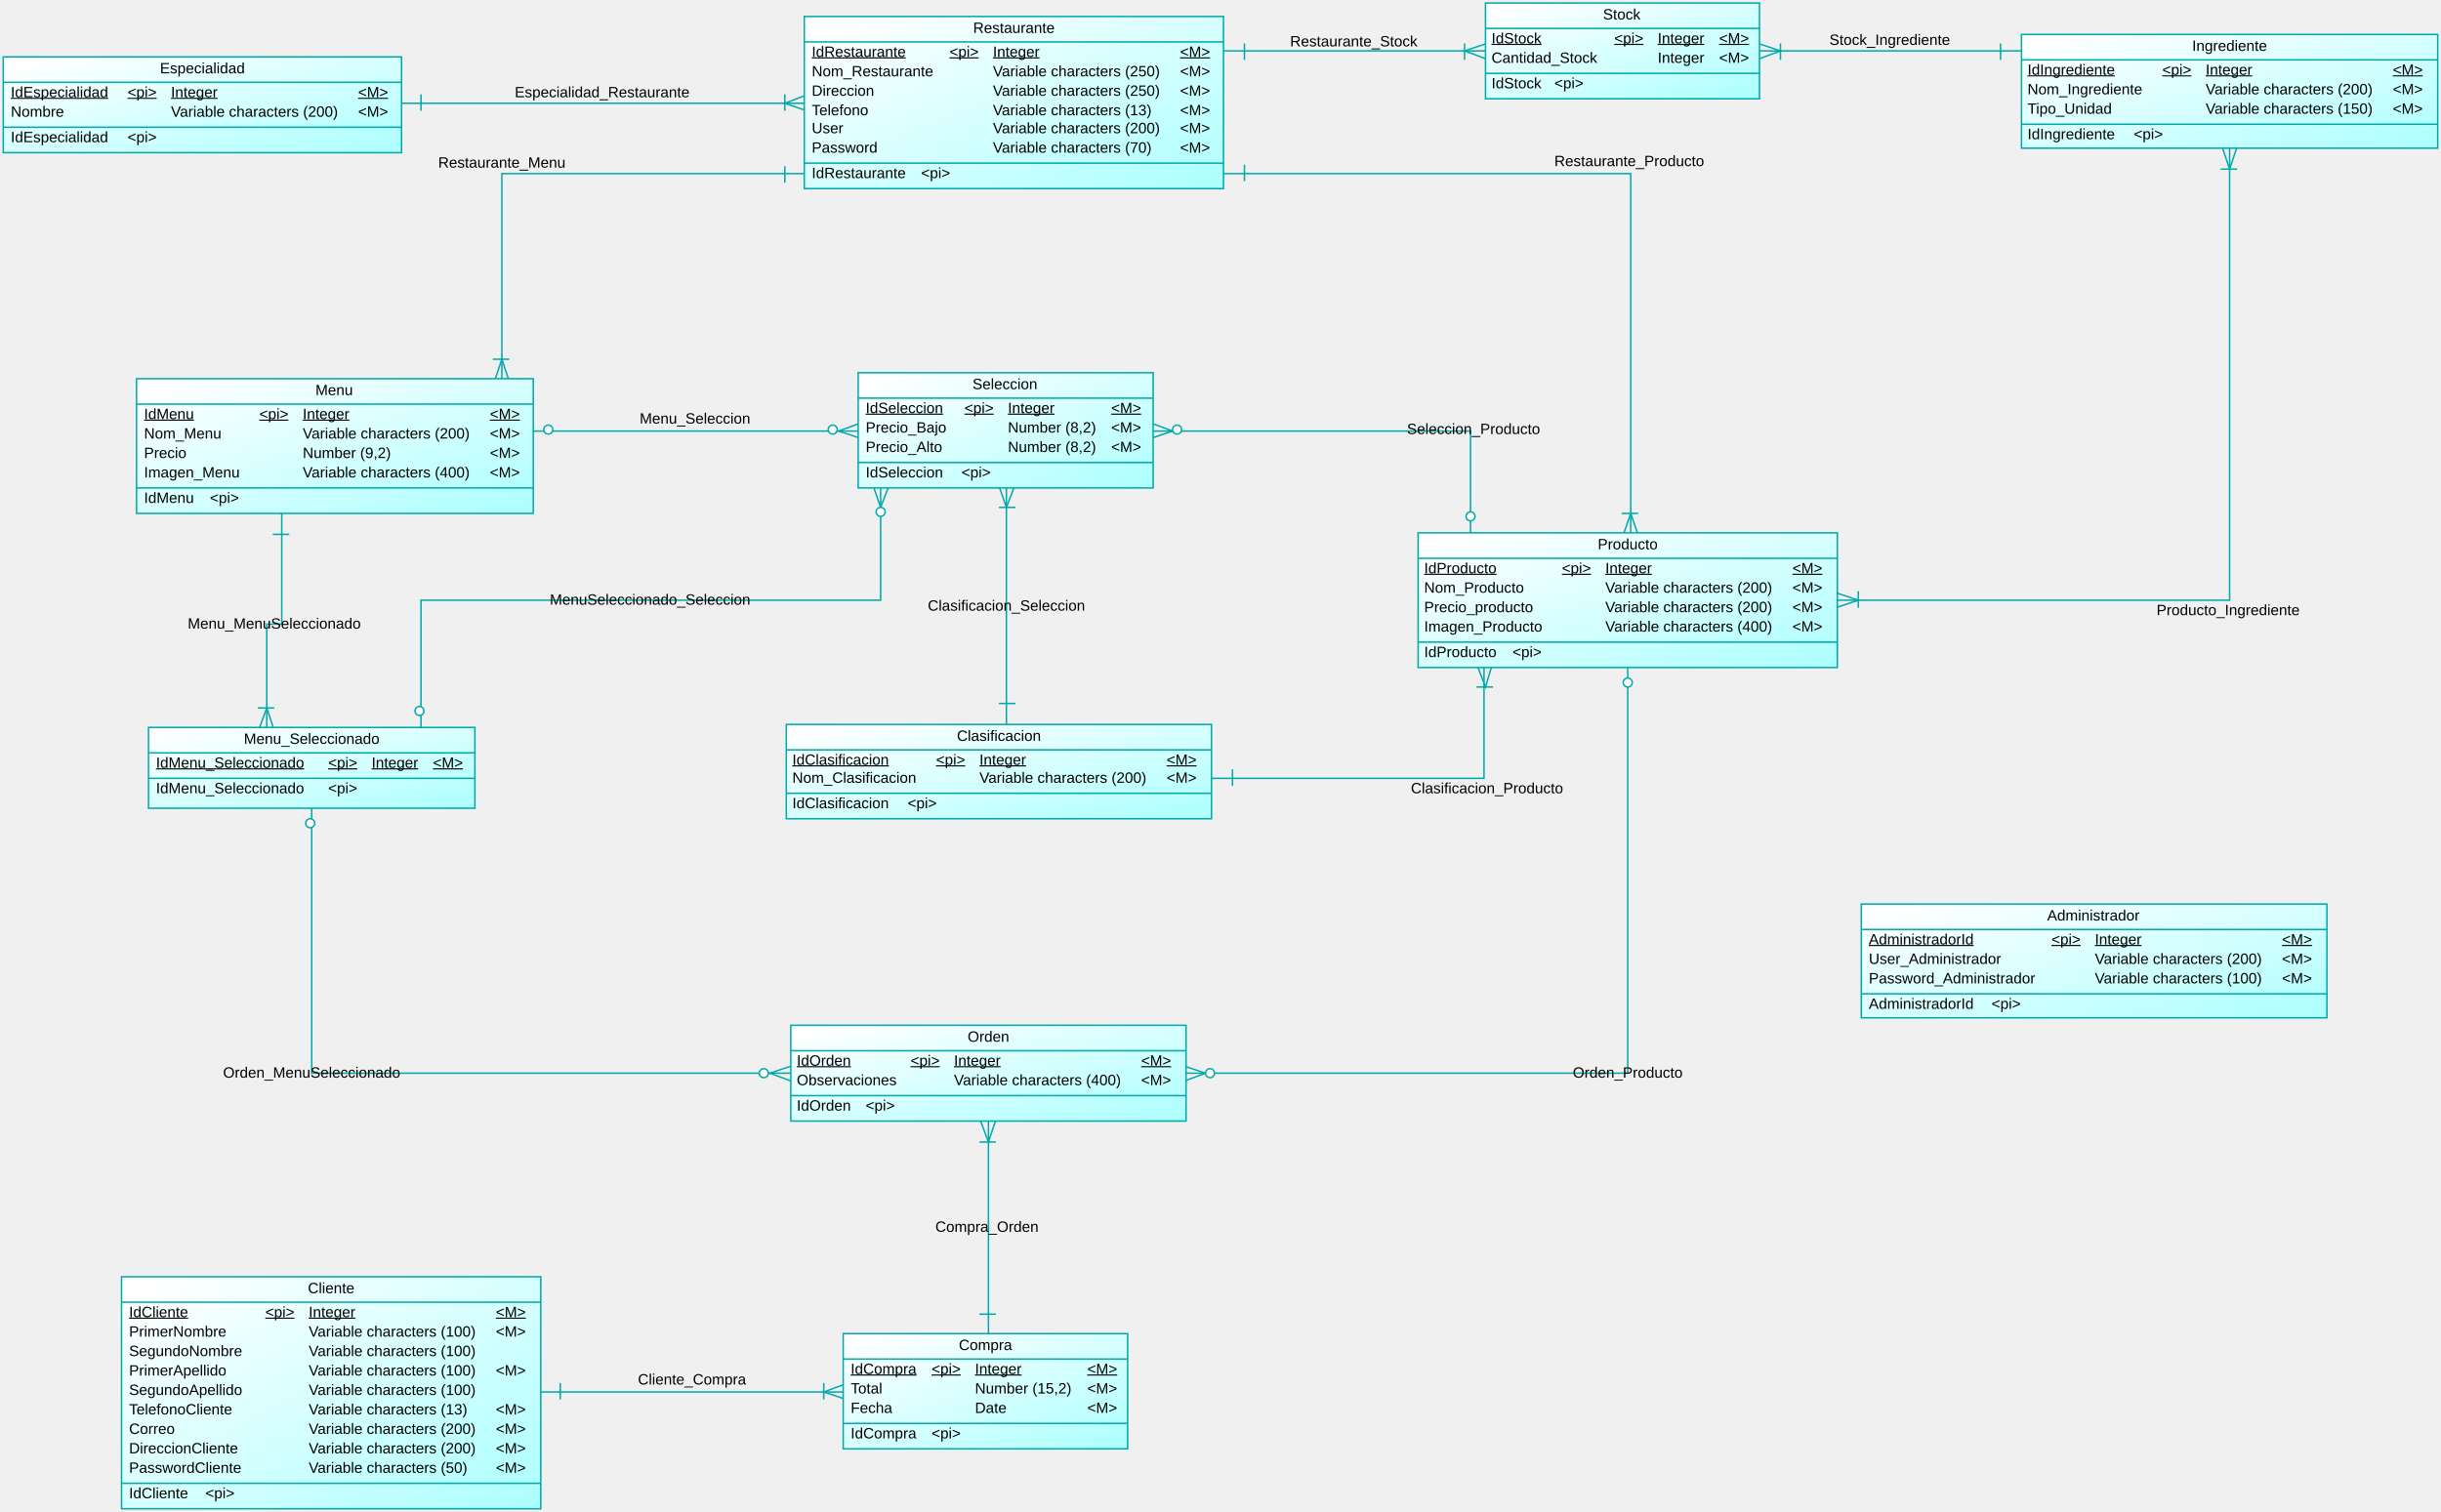
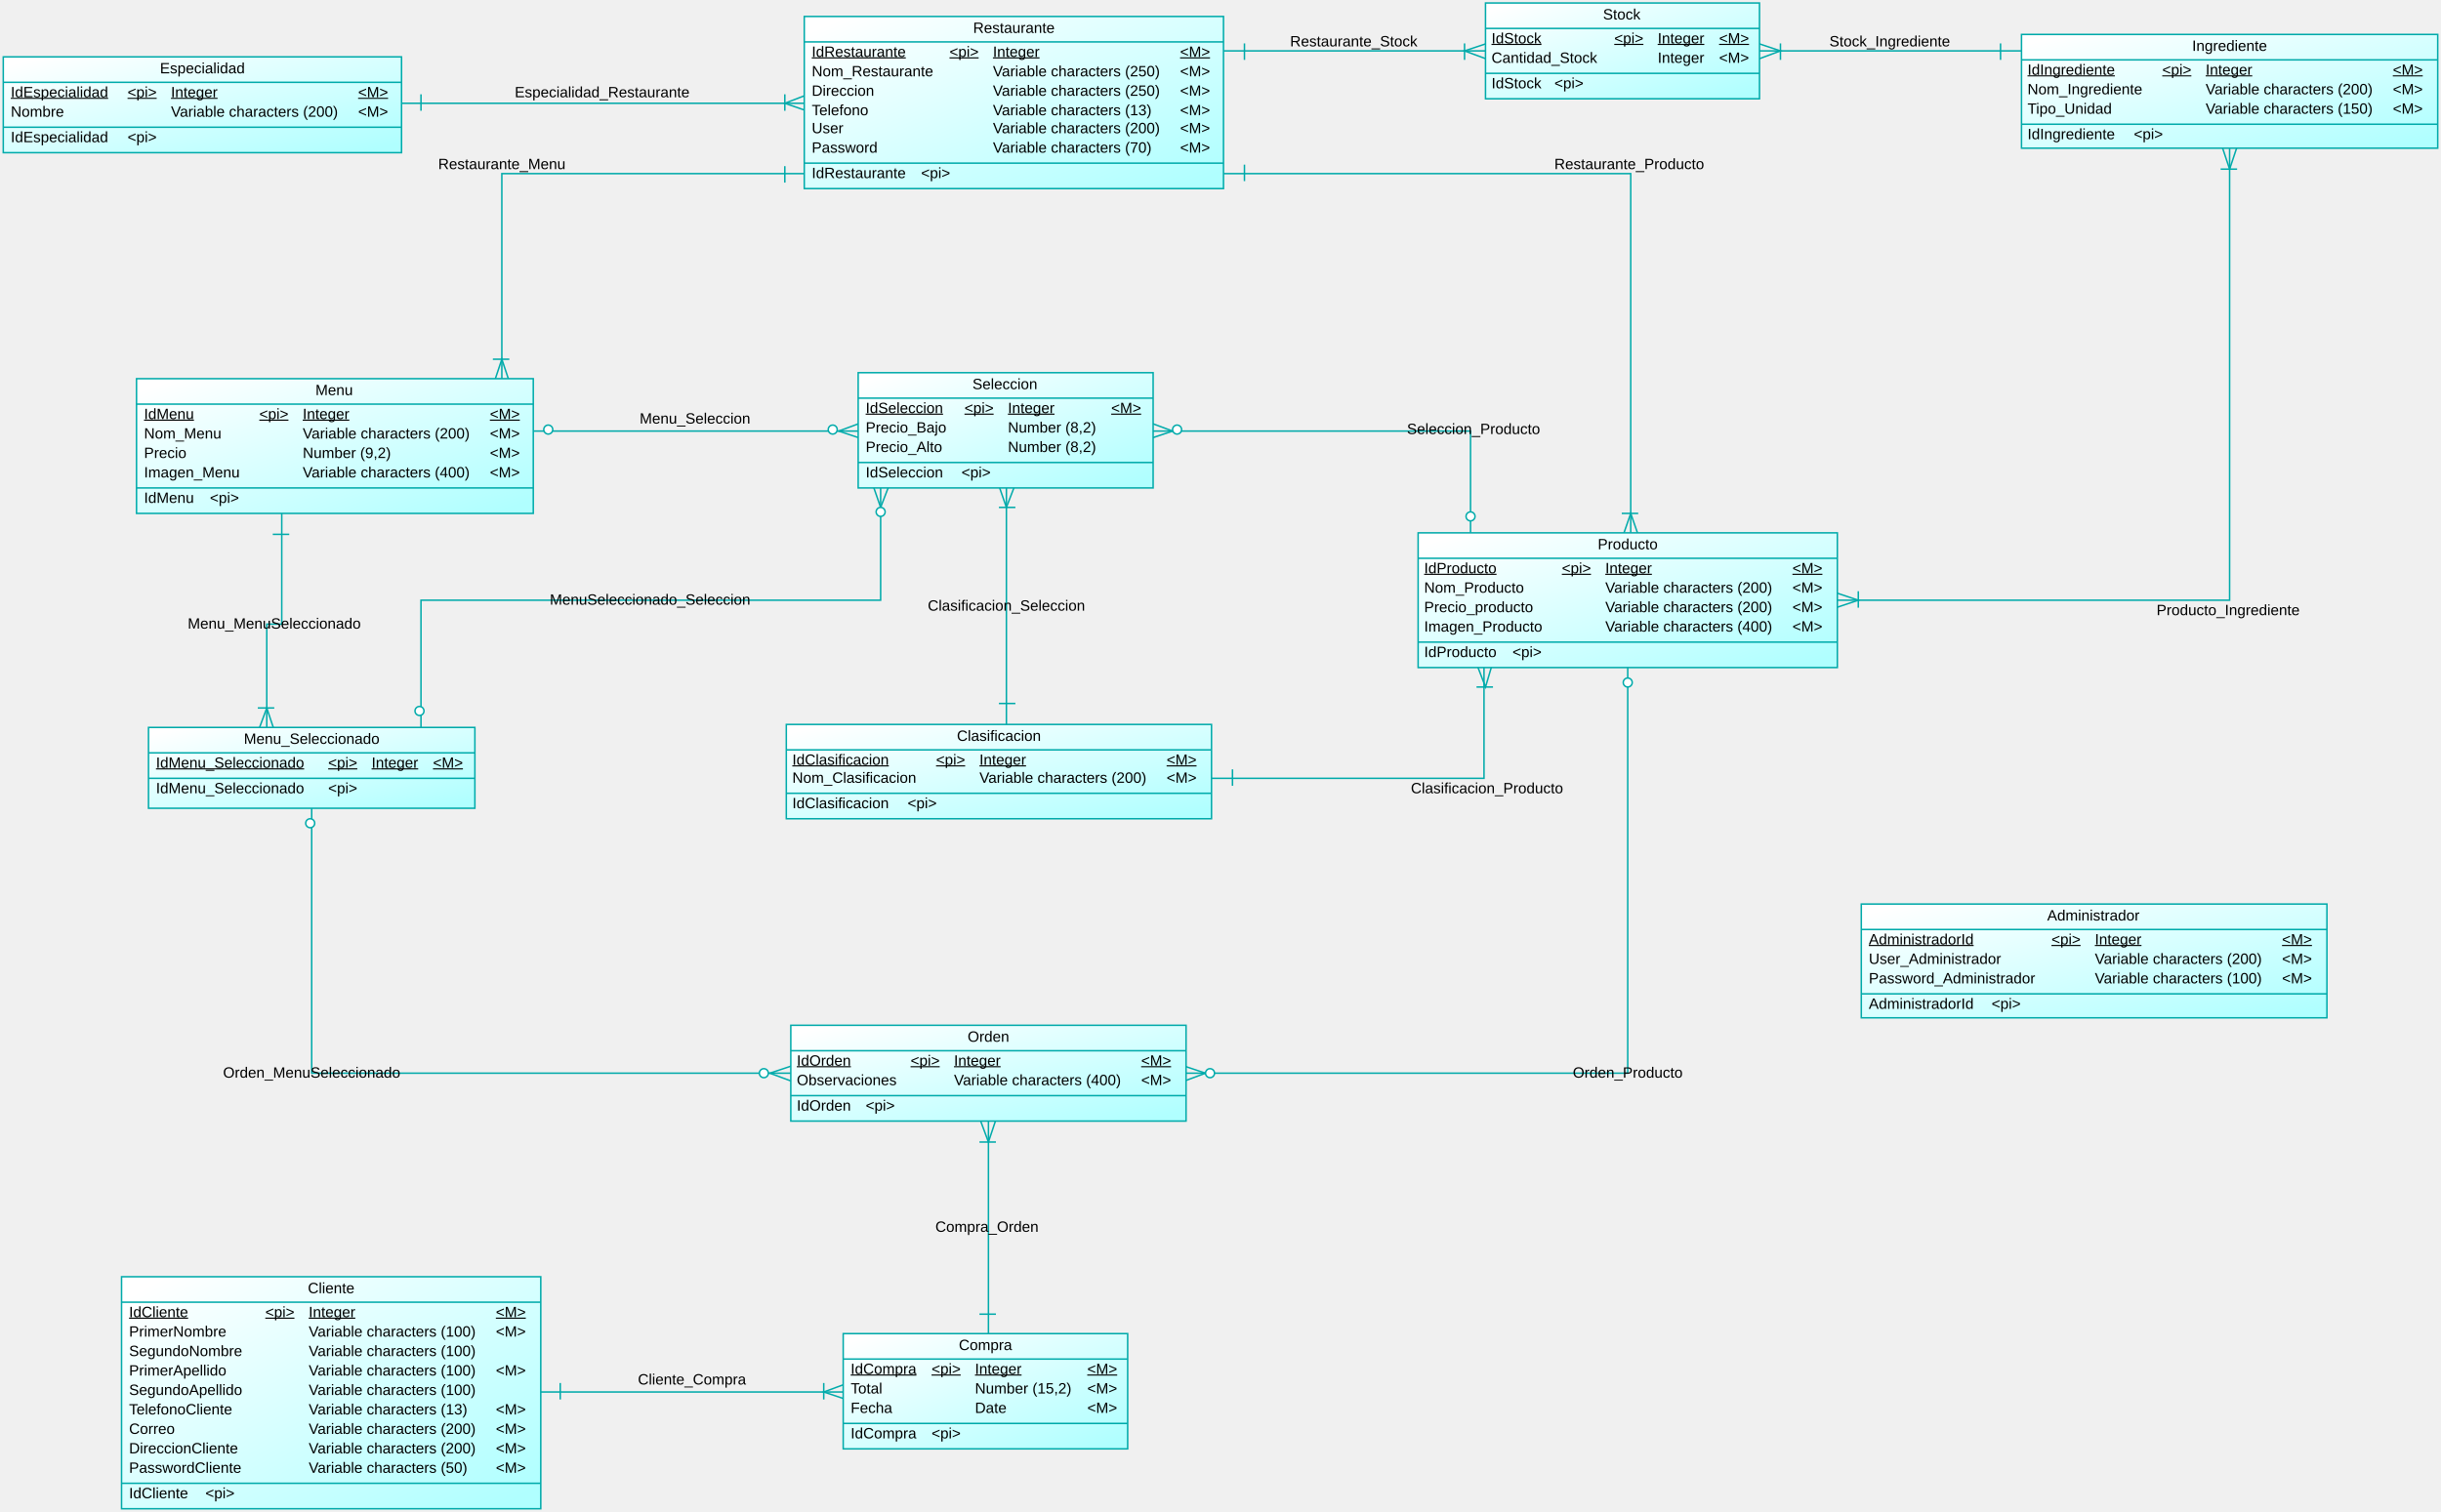
<svg xmlns="http://www.w3.org/2000/svg" width="431mm" height="267mm" version="1.1" viewBox="0 0 1630 1010">
  <polyline fill="none" points="817,34 992,34" stroke="#00aaaa" stroke-width="1" />
  <polyline fill="none" points="831,40 831,29" stroke="#00aaaa" stroke-width="1" />
  <polyline fill="none" points="1005,44 978,34 1005,25 1005,44" stroke="#00aaaa" stroke-width="1" />
  <polyline fill="none" points="978,29 978,40" stroke="#00aaaa" stroke-width="1" />
  <text x="904" y="31" fill="#000000" font-size="10" font-family="'Arial Unicode MS','Arial'" text-anchor="middle">Restaurante_Stock</text>
  <polyline fill="none" points="1175,34 1350,34" stroke="#00aaaa" stroke-width="1" />
  <polyline fill="none" points="1162,25 1189,34 1162,44 1162,25" stroke="#00aaaa" stroke-width="1" />
  <polyline fill="none" points="1189,40 1189,29" stroke="#00aaaa" stroke-width="1" />
  <polyline fill="none" points="1336,29 1336,40" stroke="#00aaaa" stroke-width="1" />
-   <text x="1262" y="30" fill="#000000" font-size="10" font-family="'Arial Unicode MS','Arial'" text-anchor="middle">Stock_Ingrediente</text>
+   <text x="1262" y="31" fill="#000000" font-size="10" font-family="'Arial Unicode MS','Arial'" text-anchor="middle">Stock_Ingrediente</text>
  <polyline fill="none" points="1227,401 1489,401 1489,99" stroke="#00aaaa" stroke-width="1" />
  <polyline fill="none" points="1214,392 1241,401 1214,410 1214,392" stroke="#00aaaa" stroke-width="1" />
  <polyline fill="none" points="1241,406 1241,395" stroke="#00aaaa" stroke-width="1" />
  <polyline fill="none" points="1498,86 1489,113 1480,86 1498,86" stroke="#00aaaa" stroke-width="1" />
  <polyline fill="none" points="1483,113 1494,113" stroke="#00aaaa" stroke-width="1" />
  <text x="1488" y="411" fill="#000000" font-size="10" font-family="'Arial Unicode MS','Arial'" text-anchor="middle">Producto_Ingrediente</text>
  <polyline fill="none" points="268,69 537,69" stroke="#00aaaa" stroke-width="1" />
  <polyline fill="none" points="281,74 281,63" stroke="#00aaaa" stroke-width="1" />
  <polyline fill="none" points="550,78 524,69 550,59 550,78" stroke="#00aaaa" stroke-width="1" />
  <polyline fill="none" points="524,63 524,74" stroke="#00aaaa" stroke-width="1" />
  <text x="402" y="65" fill="#000000" font-size="10" font-family="'Arial Unicode MS','Arial'" text-anchor="middle">Especialidad_Restaurante</text>
  <polyline fill="none" points="537,116 335,116 335,253" stroke="#00aaaa" stroke-width="1" />
  <polyline fill="none" points="524,111 524,122" stroke="#00aaaa" stroke-width="1" />
  <polyline fill="none" points="326,267 335,240 344,267 326,267" stroke="#00aaaa" stroke-width="1" />
  <polyline fill="none" points="340,240 329,240" stroke="#00aaaa" stroke-width="1" />
-   <text x="335" y="112" fill="#000000" font-size="10" font-family="'Arial Unicode MS','Arial'" text-anchor="middle">Restaurante_Menu</text>
+   <text x="335" y="113" fill="#000000" font-size="10" font-family="'Arial Unicode MS','Arial'" text-anchor="middle">Restaurante_Menu</text>
  <polyline fill="none" points="817,116 1089,116 1089,356" stroke="#00aaaa" stroke-width="1" />
  <polyline fill="none" points="831,121 831,110" stroke="#00aaaa" stroke-width="1" />
  <polyline fill="none" points="1080,369 1089,343 1098,369 1080,369" stroke="#00aaaa" stroke-width="1" />
  <polyline fill="none" points="1094,343 1083,343" stroke="#00aaaa" stroke-width="1" />
-   <text x="1088" y="111" fill="#000000" font-size="10" font-family="'Arial Unicode MS','Arial'" text-anchor="middle">Restaurante_Producto</text>
+   <text x="1088" y="113" fill="#000000" font-size="10" font-family="'Arial Unicode MS','Arial'" text-anchor="middle">Restaurante_Producto</text>
  <polyline fill="none" points="356,288 573,288" stroke="#00aaaa" stroke-width="1" />
  <ellipse cx="366" cy="287" rx="3" ry="3" fill="#ffffff" stroke="#00aaaa" stroke-width="1" />
  <polyline fill="none" points="587,297 560,288 587,278 587,297" stroke="#00aaaa" stroke-width="1" />
  <ellipse cx="556" cy="287" rx="3" ry="3" fill="#ffffff" stroke="#00aaaa" stroke-width="1" />
  <text x="464" y="283" fill="#000000" font-size="10" font-family="'Arial Unicode MS','Arial'" text-anchor="middle">Menu_Seleccion</text>
  <polyline fill="none" points="188,343 188,417 178,417 178,486" stroke="#00aaaa" stroke-width="1" />
  <polyline fill="none" points="182,357 193,357" stroke="#00aaaa" stroke-width="1" />
  <polyline fill="none" points="168,500 178,473 187,500 168,500" stroke="#00aaaa" stroke-width="1" />
  <polyline fill="none" points="183,473 172,473" stroke="#00aaaa" stroke-width="1" />
  <text x="183" y="420" fill="#000000" font-size="10" font-family="'Arial Unicode MS','Arial'" text-anchor="middle">Menu_MenuSeleccionado</text>
  <polyline fill="none" points="281,486 281,401 588,401 588,326" stroke="#00aaaa" stroke-width="1" />
  <ellipse cx="280" cy="475" rx="3" ry="3" fill="#ffffff" stroke="#00aaaa" stroke-width="1" />
  <polyline fill="none" points="598,313 588,339 579,313 598,313" stroke="#00aaaa" stroke-width="1" />
  <ellipse cx="588" cy="342" rx="3" ry="3" fill="#ffffff" stroke="#00aaaa" stroke-width="1" />
  <text x="434" y="404" fill="#000000" font-size="10" font-family="'Arial Unicode MS','Arial'" text-anchor="middle">MenuSeleccionado_Seleccion</text>
  <polyline fill="none" points="208,540 208,717 528,717" stroke="#00aaaa" stroke-width="1" />
  <ellipse cx="207" cy="550" rx="3" ry="3" fill="#ffffff" stroke="#00aaaa" stroke-width="1" />
  <polyline fill="none" points="541,727 514,717 541,708 541,727" stroke="#00aaaa" stroke-width="1" />
  <ellipse cx="510" cy="717" rx="3" ry="3" fill="#ffffff" stroke="#00aaaa" stroke-width="1" />
  <text x="208" y="720" fill="#000000" font-size="10" font-family="'Arial Unicode MS','Arial'" text-anchor="middle">Orden_MenuSeleccionado</text>
  <polyline fill="none" points="672,484 672,405 672,405 672,326" stroke="#00aaaa" stroke-width="1" />
  <polyline fill="none" points="678,470 667,470" stroke="#00aaaa" stroke-width="1" />
  <polyline fill="none" points="682,313 672,339 663,313 682,313" stroke="#00aaaa" stroke-width="1" />
  <polyline fill="none" points="667,339 678,339" stroke="#00aaaa" stroke-width="1" />
  <text x="672" y="408" fill="#000000" font-size="10" font-family="'Arial Unicode MS','Arial'" text-anchor="middle">Clasificacion_Seleccion</text>
  <polyline fill="none" points="809,520 991,520 991,446" stroke="#00aaaa" stroke-width="1" />
  <polyline fill="none" points="823,525 823,514" stroke="#00aaaa" stroke-width="1" />
  <polyline fill="none" points="1000,432 992,459 982,433 1000,432" stroke="#00aaaa" stroke-width="1" />
  <polyline fill="none" points="986,459 997,459" stroke="#00aaaa" stroke-width="1" />
  <text x="993" y="530" fill="#000000" font-size="10" font-family="'Arial Unicode MS','Arial'" text-anchor="middle">Clasificacion_Producto</text>
  <polyline fill="none" points="361,930 563,930" stroke="#00aaaa" stroke-width="1" />
  <polyline fill="none" points="374,935 374,924" stroke="#00aaaa" stroke-width="1" />
  <polyline fill="none" points="577,939 550,930 577,920 577,939" stroke="#00aaaa" stroke-width="1" />
  <polyline fill="none" points="550,924 550,935" stroke="#00aaaa" stroke-width="1" />
  <text x="462" y="925" fill="#000000" font-size="10" font-family="'Arial Unicode MS','Arial'" text-anchor="middle">Cliente_Compra</text>
  <polyline fill="none" points="660,891 660,820 660,820 660,749" stroke="#00aaaa" stroke-width="1" />
  <polyline fill="none" points="665,878 654,878" stroke="#00aaaa" stroke-width="1" />
  <polyline fill="none" points="669,736 660,763 650,736 669,736" stroke="#00aaaa" stroke-width="1" />
  <polyline fill="none" points="654,763 665,763" stroke="#00aaaa" stroke-width="1" />
  <text x="659" y="823" fill="#000000" font-size="10" font-family="'Arial Unicode MS','Arial'" text-anchor="middle">Compra_Orden</text>
  <polyline fill="none" points="1087,446 1087,717 792,717" stroke="#00aaaa" stroke-width="1" />
  <ellipse cx="1087" cy="456" rx="3" ry="3" fill="#ffffff" stroke="#00aaaa" stroke-width="1" />
  <polyline fill="none" points="778,708 805,717 778,727 778,708" stroke="#00aaaa" stroke-width="1" />
  <ellipse cx="808" cy="717" rx="3" ry="3" fill="#ffffff" stroke="#00aaaa" stroke-width="1" />
  <text x="1087" y="720" fill="#000000" font-size="10" font-family="'Arial Unicode MS','Arial'" text-anchor="middle">Orden_Producto</text>
  <polyline fill="none" points="982,356 982,288 770,288" stroke="#00aaaa" stroke-width="1" />
  <ellipse cx="982" cy="345" rx="3" ry="3" fill="#ffffff" stroke="#00aaaa" stroke-width="1" />
  <polyline fill="none" points="756,278 783,288 756,297 756,278" stroke="#00aaaa" stroke-width="1" />
  <ellipse cx="786" cy="287" rx="3" ry="3" fill="#ffffff" stroke="#00aaaa" stroke-width="1" />
  <text x="984" y="290" fill="#000000" font-size="10" font-family="'Arial Unicode MS','Arial'" text-anchor="middle">Seleccion_Producto</text>
  <defs>
    <linearGradient id="Gradient1" x1="0%" x2="100%" y1="0%" y2="100%" gradientUnits="objectBoundingBox">
      <stop offset="5%" stop-color="#ffffff" />
      <stop offset="95%" stop-color="#b0ffff" />
    </linearGradient>
  </defs>
  <rect x="2" y="38" fill="url(#Gradient1)" width="266" height="64" stroke="#00aaaa" stroke-width="1" />
  <text x="135" y="49" fill="#000000" font-size="10" font-family="'Arial Unicode MS','Arial'" text-anchor="middle">Especialidad</text>
  <line x1="2" x2="268" y1="55" y2="55" stroke="#00aaaa" stroke-width="1" />
  <text x="7" y="65" fill="#000000" font-size="10" font-family="'Arial Unicode MS','Arial'" text-anchor="start" text-decoration="underline">IdEspecialidad</text>
  <text x="7" y="78" fill="#000000" font-size="10" font-family="'Arial Unicode MS','Arial'" text-anchor="start">Nombre</text>
  <text x="85" y="65" fill="#000000" font-size="10" font-family="'Arial Unicode MS','Arial'" text-anchor="start" text-decoration="underline">&lt;pi&gt;</text>
  <text x="114" y="65" fill="#000000" font-size="10" font-family="'Arial Unicode MS','Arial'" text-anchor="start" text-decoration="underline">Integer</text>
  <text x="114" y="78" fill="#000000" font-size="10" font-family="'Arial Unicode MS','Arial'" text-anchor="start">Variable characters (200)</text>
  <text x="239" y="65" fill="#000000" font-size="10" font-family="'Arial Unicode MS','Arial'" text-anchor="start" text-decoration="underline">&lt;M&gt;</text>
  <text x="239" y="78" fill="#000000" font-size="10" font-family="'Arial Unicode MS','Arial'" text-anchor="start">&lt;M&gt;</text>
  <line x1="2" x2="268" y1="85" y2="85" stroke="#00aaaa" stroke-width="1" />
  <text x="7" y="95" fill="#000000" font-size="10" font-family="'Arial Unicode MS','Arial'" text-anchor="start">IdEspecialidad</text>
  <text x="85" y="95" fill="#000000" font-size="10" font-family="'Arial Unicode MS','Arial'" text-anchor="start">&lt;pi&gt;</text>
  <defs>
    <linearGradient id="Gradient2" x1="0%" x2="100%" y1="0%" y2="100%" gradientUnits="objectBoundingBox">
      <stop offset="5%" stop-color="#ffffff" />
      <stop offset="95%" stop-color="#b0ffff" />
    </linearGradient>
  </defs>
  <rect x="537" y="11" fill="url(#Gradient2)" width="280" height="115" stroke="#00aaaa" stroke-width="1" />
  <text x="677" y="22" fill="#000000" font-size="10" font-family="'Arial Unicode MS','Arial'" text-anchor="middle">Restaurante</text>
  <line x1="537" x2="817" y1="28" y2="28" stroke="#00aaaa" stroke-width="1" />
  <text x="542" y="38" fill="#000000" font-size="10" font-family="'Arial Unicode MS','Arial'" text-anchor="start" text-decoration="underline">IdRestaurante</text>
  <text x="542" y="51" fill="#000000" font-size="10" font-family="'Arial Unicode MS','Arial'" text-anchor="start">Nom_Restaurante</text>
  <text x="542" y="64" fill="#000000" font-size="10" font-family="'Arial Unicode MS','Arial'" text-anchor="start">Direccion</text>
  <text x="542" y="77" fill="#000000" font-size="10" font-family="'Arial Unicode MS','Arial'" text-anchor="start">Telefono</text>
  <text x="542" y="89" fill="#000000" font-size="10" font-family="'Arial Unicode MS','Arial'" text-anchor="start">User</text>
  <text x="542" y="102" fill="#000000" font-size="10" font-family="'Arial Unicode MS','Arial'" text-anchor="start">Password</text>
  <text x="634" y="38" fill="#000000" font-size="10" font-family="'Arial Unicode MS','Arial'" text-anchor="start" text-decoration="underline">&lt;pi&gt;</text>
  <text x="663" y="38" fill="#000000" font-size="10" font-family="'Arial Unicode MS','Arial'" text-anchor="start" text-decoration="underline">Integer</text>
  <text x="663" y="51" fill="#000000" font-size="10" font-family="'Arial Unicode MS','Arial'" text-anchor="start">Variable characters (250)</text>
  <text x="663" y="64" fill="#000000" font-size="10" font-family="'Arial Unicode MS','Arial'" text-anchor="start">Variable characters (250)</text>
  <text x="663" y="77" fill="#000000" font-size="10" font-family="'Arial Unicode MS','Arial'" text-anchor="start">Variable characters (13)</text>
  <text x="663" y="89" fill="#000000" font-size="10" font-family="'Arial Unicode MS','Arial'" text-anchor="start">Variable characters (200)</text>
  <text x="663" y="102" fill="#000000" font-size="10" font-family="'Arial Unicode MS','Arial'" text-anchor="start">Variable characters (70)</text>
  <text x="788" y="38" fill="#000000" font-size="10" font-family="'Arial Unicode MS','Arial'" text-anchor="start" text-decoration="underline">&lt;M&gt;</text>
  <text x="788" y="51" fill="#000000" font-size="10" font-family="'Arial Unicode MS','Arial'" text-anchor="start">&lt;M&gt;</text>
  <text x="788" y="64" fill="#000000" font-size="10" font-family="'Arial Unicode MS','Arial'" text-anchor="start">&lt;M&gt;</text>
  <text x="788" y="77" fill="#000000" font-size="10" font-family="'Arial Unicode MS','Arial'" text-anchor="start">&lt;M&gt;</text>
  <text x="788" y="89" fill="#000000" font-size="10" font-family="'Arial Unicode MS','Arial'" text-anchor="start">&lt;M&gt;</text>
  <text x="788" y="102" fill="#000000" font-size="10" font-family="'Arial Unicode MS','Arial'" text-anchor="start">&lt;M&gt;</text>
  <line x1="537" x2="817" y1="109" y2="109" stroke="#00aaaa" stroke-width="1" />
  <text x="542" y="119" fill="#000000" font-size="10" font-family="'Arial Unicode MS','Arial'" text-anchor="start">IdRestaurante</text>
  <text x="615" y="119" fill="#000000" font-size="10" font-family="'Arial Unicode MS','Arial'" text-anchor="start">&lt;pi&gt;</text>
  <defs>
    <linearGradient id="Gradient3" x1="0%" x2="100%" y1="0%" y2="100%" gradientUnits="objectBoundingBox">
      <stop offset="5%" stop-color="#ffffff" />
      <stop offset="95%" stop-color="#b0ffff" />
    </linearGradient>
  </defs>
  <rect x="992" y="2" fill="url(#Gradient3)" width="183" height="64" stroke="#00aaaa" stroke-width="1" />
  <text x="1083" y="13" fill="#000000" font-size="10" font-family="'Arial Unicode MS','Arial'" text-anchor="middle">Stock</text>
  <line x1="992" x2="1175" y1="19" y2="19" stroke="#00aaaa" stroke-width="1" />
  <text x="996" y="29" fill="#000000" font-size="10" font-family="'Arial Unicode MS','Arial'" text-anchor="start" text-decoration="underline">IdStock</text>
  <text x="996" y="42" fill="#000000" font-size="10" font-family="'Arial Unicode MS','Arial'" text-anchor="start">Cantidad_Stock</text>
  <text x="1078" y="29" fill="#000000" font-size="10" font-family="'Arial Unicode MS','Arial'" text-anchor="start" text-decoration="underline">&lt;pi&gt;</text>
  <text x="1107" y="29" fill="#000000" font-size="10" font-family="'Arial Unicode MS','Arial'" text-anchor="start" text-decoration="underline">Integer</text>
  <text x="1107" y="42" fill="#000000" font-size="10" font-family="'Arial Unicode MS','Arial'" text-anchor="start">Integer</text>
  <text x="1148" y="29" fill="#000000" font-size="10" font-family="'Arial Unicode MS','Arial'" text-anchor="start" text-decoration="underline">&lt;M&gt;</text>
  <text x="1148" y="42" fill="#000000" font-size="10" font-family="'Arial Unicode MS','Arial'" text-anchor="start">&lt;M&gt;</text>
  <line x1="992" x2="1175" y1="49" y2="49" stroke="#00aaaa" stroke-width="1" />
  <text x="996" y="59" fill="#000000" font-size="10" font-family="'Arial Unicode MS','Arial'" text-anchor="start">IdStock</text>
  <text x="1038" y="59" fill="#000000" font-size="10" font-family="'Arial Unicode MS','Arial'" text-anchor="start">&lt;pi&gt;</text>
  <defs>
    <linearGradient id="Gradient4" x1="0%" x2="100%" y1="0%" y2="100%" gradientUnits="objectBoundingBox">
      <stop offset="5%" stop-color="#ffffff" />
      <stop offset="95%" stop-color="#b0ffff" />
    </linearGradient>
  </defs>
  <rect x="91" y="253" fill="url(#Gradient4)" width="265" height="90" stroke="#00aaaa" stroke-width="1" />
  <text x="223" y="264" fill="#000000" font-size="10" font-family="'Arial Unicode MS','Arial'" text-anchor="middle">Menu</text>
  <line x1="91" x2="356" y1="270" y2="270" stroke="#00aaaa" stroke-width="1" />
  <text x="96" y="280" fill="#000000" font-size="10" font-family="'Arial Unicode MS','Arial'" text-anchor="start" text-decoration="underline">IdMenu</text>
  <text x="96" y="293" fill="#000000" font-size="10" font-family="'Arial Unicode MS','Arial'" text-anchor="start">Nom_Menu</text>
  <text x="96" y="306" fill="#000000" font-size="10" font-family="'Arial Unicode MS','Arial'" text-anchor="start">Precio</text>
  <text x="96" y="319" fill="#000000" font-size="10" font-family="'Arial Unicode MS','Arial'" text-anchor="start">Imagen_Menu</text>
  <text x="173" y="280" fill="#000000" font-size="10" font-family="'Arial Unicode MS','Arial'" text-anchor="start" text-decoration="underline">&lt;pi&gt;</text>
  <text x="202" y="280" fill="#000000" font-size="10" font-family="'Arial Unicode MS','Arial'" text-anchor="start" text-decoration="underline">Integer</text>
  <text x="202" y="293" fill="#000000" font-size="10" font-family="'Arial Unicode MS','Arial'" text-anchor="start">Variable characters (200)</text>
  <text x="202" y="306" fill="#000000" font-size="10" font-family="'Arial Unicode MS','Arial'" text-anchor="start">Number (9,2)</text>
  <text x="202" y="319" fill="#000000" font-size="10" font-family="'Arial Unicode MS','Arial'" text-anchor="start">Variable characters (400)</text>
  <text x="327" y="280" fill="#000000" font-size="10" font-family="'Arial Unicode MS','Arial'" text-anchor="start" text-decoration="underline">&lt;M&gt;</text>
  <text x="327" y="293" fill="#000000" font-size="10" font-family="'Arial Unicode MS','Arial'" text-anchor="start">&lt;M&gt;</text>
  <text x="327" y="306" fill="#000000" font-size="10" font-family="'Arial Unicode MS','Arial'" text-anchor="start">&lt;M&gt;</text>
  <text x="327" y="319" fill="#000000" font-size="10" font-family="'Arial Unicode MS','Arial'" text-anchor="start">&lt;M&gt;</text>
  <line x1="91" x2="356" y1="326" y2="326" stroke="#00aaaa" stroke-width="1" />
  <text x="96" y="336" fill="#000000" font-size="10" font-family="'Arial Unicode MS','Arial'" text-anchor="start">IdMenu</text>
  <text x="140" y="336" fill="#000000" font-size="10" font-family="'Arial Unicode MS','Arial'" text-anchor="start">&lt;pi&gt;</text>
  <defs>
    <linearGradient id="Gradient5" x1="0%" x2="100%" y1="0%" y2="100%" gradientUnits="objectBoundingBox">
      <stop offset="5%" stop-color="#ffffff" />
      <stop offset="95%" stop-color="#b0ffff" />
    </linearGradient>
  </defs>
  <rect x="573" y="249" fill="url(#Gradient5)" width="197" height="77" stroke="#00aaaa" stroke-width="1" />
  <text x="671" y="260" fill="#000000" font-size="10" font-family="'Arial Unicode MS','Arial'" text-anchor="middle">Seleccion</text>
  <line x1="573" x2="770" y1="266" y2="266" stroke="#00aaaa" stroke-width="1" />
  <text x="578" y="276" fill="#000000" font-size="10" font-family="'Arial Unicode MS','Arial'" text-anchor="start" text-decoration="underline">IdSeleccion</text>
  <text x="578" y="289" fill="#000000" font-size="10" font-family="'Arial Unicode MS','Arial'" text-anchor="start">Precio_Bajo</text>
  <text x="578" y="302" fill="#000000" font-size="10" font-family="'Arial Unicode MS','Arial'" text-anchor="start">Precio_Alto</text>
  <text x="644" y="276" fill="#000000" font-size="10" font-family="'Arial Unicode MS','Arial'" text-anchor="start" text-decoration="underline">&lt;pi&gt;</text>
  <text x="673" y="276" fill="#000000" font-size="10" font-family="'Arial Unicode MS','Arial'" text-anchor="start" text-decoration="underline">Integer</text>
  <text x="673" y="289" fill="#000000" font-size="10" font-family="'Arial Unicode MS','Arial'" text-anchor="start">Number (8,2)</text>
  <text x="673" y="302" fill="#000000" font-size="10" font-family="'Arial Unicode MS','Arial'" text-anchor="start">Number (8,2)</text>
  <text x="742" y="276" fill="#000000" font-size="10" font-family="'Arial Unicode MS','Arial'" text-anchor="start" text-decoration="underline">&lt;M&gt;</text>
-   <text x="742" y="289" fill="#000000" font-size="10" font-family="'Arial Unicode MS','Arial'" text-anchor="start">&lt;M&gt;</text>
-   <text x="742" y="302" fill="#000000" font-size="10" font-family="'Arial Unicode MS','Arial'" text-anchor="start">&lt;M&gt;</text>
  <line x1="573" x2="770" y1="309" y2="309" stroke="#00aaaa" stroke-width="1" />
  <text x="578" y="319" fill="#000000" font-size="10" font-family="'Arial Unicode MS','Arial'" text-anchor="start">IdSeleccion</text>
  <text x="642" y="319" fill="#000000" font-size="10" font-family="'Arial Unicode MS','Arial'" text-anchor="start">&lt;pi&gt;</text>
  <defs>
    <linearGradient id="Gradient6" x1="0%" x2="100%" y1="0%" y2="100%" gradientUnits="objectBoundingBox">
      <stop offset="5%" stop-color="#ffffff" />
      <stop offset="95%" stop-color="#b0ffff" />
    </linearGradient>
  </defs>
  <rect x="947" y="356" fill="url(#Gradient6)" width="280" height="90" stroke="#00aaaa" stroke-width="1" />
  <text x="1087" y="367" fill="#000000" font-size="10" font-family="'Arial Unicode MS','Arial'" text-anchor="middle">Producto</text>
  <line x1="947" x2="1227" y1="373" y2="373" stroke="#00aaaa" stroke-width="1" />
  <text x="951" y="383" fill="#000000" font-size="10" font-family="'Arial Unicode MS','Arial'" text-anchor="start" text-decoration="underline">IdProducto</text>
  <text x="951" y="396" fill="#000000" font-size="10" font-family="'Arial Unicode MS','Arial'" text-anchor="start">Nom_Producto</text>
  <text x="951" y="409" fill="#000000" font-size="10" font-family="'Arial Unicode MS','Arial'" text-anchor="start">Precio_producto</text>
  <text x="951" y="422" fill="#000000" font-size="10" font-family="'Arial Unicode MS','Arial'" text-anchor="start">Imagen_Producto</text>
  <text x="1043" y="383" fill="#000000" font-size="10" font-family="'Arial Unicode MS','Arial'" text-anchor="start" text-decoration="underline">&lt;pi&gt;</text>
  <text x="1072" y="383" fill="#000000" font-size="10" font-family="'Arial Unicode MS','Arial'" text-anchor="start" text-decoration="underline">Integer</text>
  <text x="1072" y="396" fill="#000000" font-size="10" font-family="'Arial Unicode MS','Arial'" text-anchor="start">Variable characters (200)</text>
  <text x="1072" y="409" fill="#000000" font-size="10" font-family="'Arial Unicode MS','Arial'" text-anchor="start">Variable characters (200)</text>
  <text x="1072" y="422" fill="#000000" font-size="10" font-family="'Arial Unicode MS','Arial'" text-anchor="start">Variable characters (400)</text>
  <text x="1197" y="383" fill="#000000" font-size="10" font-family="'Arial Unicode MS','Arial'" text-anchor="start" text-decoration="underline">&lt;M&gt;</text>
  <text x="1197" y="396" fill="#000000" font-size="10" font-family="'Arial Unicode MS','Arial'" text-anchor="start">&lt;M&gt;</text>
  <text x="1197" y="409" fill="#000000" font-size="10" font-family="'Arial Unicode MS','Arial'" text-anchor="start">&lt;M&gt;</text>
  <text x="1197" y="422" fill="#000000" font-size="10" font-family="'Arial Unicode MS','Arial'" text-anchor="start">&lt;M&gt;</text>
  <line x1="947" x2="1227" y1="429" y2="429" stroke="#00aaaa" stroke-width="1" />
  <text x="951" y="439" fill="#000000" font-size="10" font-family="'Arial Unicode MS','Arial'" text-anchor="start">IdProducto</text>
  <text x="1010" y="439" fill="#000000" font-size="10" font-family="'Arial Unicode MS','Arial'" text-anchor="start">&lt;pi&gt;</text>
  <defs>
    <linearGradient id="Gradient7" x1="0%" x2="100%" y1="0%" y2="100%" gradientUnits="objectBoundingBox">
      <stop offset="5%" stop-color="#ffffff" />
      <stop offset="95%" stop-color="#b0ffff" />
    </linearGradient>
  </defs>
  <rect x="1350" y="23" fill="url(#Gradient7)" width="278" height="76" stroke="#00aaaa" stroke-width="1" />
  <text x="1489" y="34" fill="#000000" font-size="10" font-family="'Arial Unicode MS','Arial'" text-anchor="middle">Ingrediente</text>
  <line x1="1350" x2="1628" y1="40" y2="40" stroke="#00aaaa" stroke-width="1" />
  <text x="1354" y="50" fill="#000000" font-size="10" font-family="'Arial Unicode MS','Arial'" text-anchor="start" text-decoration="underline">IdIngrediente</text>
  <text x="1354" y="63" fill="#000000" font-size="10" font-family="'Arial Unicode MS','Arial'" text-anchor="start">Nom_Ingrediente</text>
  <text x="1354" y="76" fill="#000000" font-size="10" font-family="'Arial Unicode MS','Arial'" text-anchor="start">Tipo_Unidad</text>
  <text x="1444" y="50" fill="#000000" font-size="10" font-family="'Arial Unicode MS','Arial'" text-anchor="start" text-decoration="underline">&lt;pi&gt;</text>
  <text x="1473" y="50" fill="#000000" font-size="10" font-family="'Arial Unicode MS','Arial'" text-anchor="start" text-decoration="underline">Integer</text>
  <text x="1473" y="63" fill="#000000" font-size="10" font-family="'Arial Unicode MS','Arial'" text-anchor="start">Variable characters (200)</text>
  <text x="1473" y="76" fill="#000000" font-size="10" font-family="'Arial Unicode MS','Arial'" text-anchor="start">Variable characters (150)</text>
  <text x="1598" y="50" fill="#000000" font-size="10" font-family="'Arial Unicode MS','Arial'" text-anchor="start" text-decoration="underline">&lt;M&gt;</text>
  <text x="1598" y="63" fill="#000000" font-size="10" font-family="'Arial Unicode MS','Arial'" text-anchor="start">&lt;M&gt;</text>
  <text x="1598" y="76" fill="#000000" font-size="10" font-family="'Arial Unicode MS','Arial'" text-anchor="start">&lt;M&gt;</text>
  <line x1="1350" x2="1628" y1="83" y2="83" stroke="#00aaaa" stroke-width="1" />
  <text x="1354" y="93" fill="#000000" font-size="10" font-family="'Arial Unicode MS','Arial'" text-anchor="start">IdIngrediente</text>
  <text x="1425" y="93" fill="#000000" font-size="10" font-family="'Arial Unicode MS','Arial'" text-anchor="start">&lt;pi&gt;</text>
  <defs>
    <linearGradient id="Gradient8" x1="0%" x2="100%" y1="0%" y2="100%" gradientUnits="objectBoundingBox">
      <stop offset="5%" stop-color="#ffffff" />
      <stop offset="95%" stop-color="#b0ffff" />
    </linearGradient>
  </defs>
  <rect x="99" y="486" fill="url(#Gradient8)" width="218" height="54" stroke="#00aaaa" stroke-width="1" />
  <text x="208" y="497" fill="#000000" font-size="10" font-family="'Arial Unicode MS','Arial'" text-anchor="middle">Menu_Seleccionado</text>
  <line x1="99" x2="317" y1="503" y2="503" stroke="#00aaaa" stroke-width="1" />
  <text x="104" y="513" fill="#000000" font-size="10" font-family="'Arial Unicode MS','Arial'" text-anchor="start" text-decoration="underline">IdMenu_Seleccionado</text>
  <text x="219" y="513" fill="#000000" font-size="10" font-family="'Arial Unicode MS','Arial'" text-anchor="start" text-decoration="underline">&lt;pi&gt;</text>
  <text x="248" y="513" fill="#000000" font-size="10" font-family="'Arial Unicode MS','Arial'" text-anchor="start" text-decoration="underline">Integer</text>
  <text x="289" y="513" fill="#000000" font-size="10" font-family="'Arial Unicode MS','Arial'" text-anchor="start" text-decoration="underline">&lt;M&gt;</text>
  <line x1="99" x2="317" y1="520" y2="520" stroke="#00aaaa" stroke-width="1" />
  <text x="104" y="530" fill="#000000" font-size="10" font-family="'Arial Unicode MS','Arial'" text-anchor="start">IdMenu_Seleccionado</text>
  <text x="219" y="530" fill="#000000" font-size="10" font-family="'Arial Unicode MS','Arial'" text-anchor="start">&lt;pi&gt;</text>
  <defs>
    <linearGradient id="Gradient9" x1="0%" x2="100%" y1="0%" y2="100%" gradientUnits="objectBoundingBox">
      <stop offset="5%" stop-color="#ffffff" />
      <stop offset="95%" stop-color="#b0ffff" />
    </linearGradient>
  </defs>
  <rect x="525" y="484" fill="url(#Gradient9)" width="284" height="63" stroke="#00aaaa" stroke-width="1" />
  <text x="667" y="495" fill="#000000" font-size="10" font-family="'Arial Unicode MS','Arial'" text-anchor="middle">Clasificacion</text>
  <line x1="525" x2="809" y1="501" y2="501" stroke="#00aaaa" stroke-width="1" />
  <text x="529" y="511" fill="#000000" font-size="10" font-family="'Arial Unicode MS','Arial'" text-anchor="start" text-decoration="underline">IdClasificacion</text>
  <text x="529" y="523" fill="#000000" font-size="10" font-family="'Arial Unicode MS','Arial'" text-anchor="start">Nom_Clasificacion</text>
  <text x="625" y="511" fill="#000000" font-size="10" font-family="'Arial Unicode MS','Arial'" text-anchor="start" text-decoration="underline">&lt;pi&gt;</text>
  <text x="654" y="511" fill="#000000" font-size="10" font-family="'Arial Unicode MS','Arial'" text-anchor="start" text-decoration="underline">Integer</text>
  <text x="654" y="523" fill="#000000" font-size="10" font-family="'Arial Unicode MS','Arial'" text-anchor="start">Variable characters (200)</text>
  <text x="779" y="511" fill="#000000" font-size="10" font-family="'Arial Unicode MS','Arial'" text-anchor="start" text-decoration="underline">&lt;M&gt;</text>
  <text x="779" y="523" fill="#000000" font-size="10" font-family="'Arial Unicode MS','Arial'" text-anchor="start">&lt;M&gt;</text>
  <line x1="525" x2="809" y1="530" y2="530" stroke="#00aaaa" stroke-width="1" />
  <text x="529" y="540" fill="#000000" font-size="10" font-family="'Arial Unicode MS','Arial'" text-anchor="start">IdClasificacion</text>
  <text x="606" y="540" fill="#000000" font-size="10" font-family="'Arial Unicode MS','Arial'" text-anchor="start">&lt;pi&gt;</text>
  <defs>
    <linearGradient id="Gradient10" x1="0%" x2="100%" y1="0%" y2="100%" gradientUnits="objectBoundingBox">
      <stop offset="5%" stop-color="#ffffff" />
      <stop offset="95%" stop-color="#b0ffff" />
    </linearGradient>
  </defs>
  <rect x="528" y="685" fill="url(#Gradient10)" width="264" height="64" stroke="#00aaaa" stroke-width="1" />
  <text x="660" y="696" fill="#000000" font-size="10" font-family="'Arial Unicode MS','Arial'" text-anchor="middle">Orden</text>
  <line x1="528" x2="792" y1="702" y2="702" stroke="#00aaaa" stroke-width="1" />
  <text x="532" y="712" fill="#000000" font-size="10" font-family="'Arial Unicode MS','Arial'" text-anchor="start" text-decoration="underline">IdOrden</text>
  <text x="532" y="725" fill="#000000" font-size="10" font-family="'Arial Unicode MS','Arial'" text-anchor="start">Observaciones</text>
  <text x="608" y="712" fill="#000000" font-size="10" font-family="'Arial Unicode MS','Arial'" text-anchor="start" text-decoration="underline">&lt;pi&gt;</text>
  <text x="637" y="712" fill="#000000" font-size="10" font-family="'Arial Unicode MS','Arial'" text-anchor="start" text-decoration="underline">Integer</text>
  <text x="637" y="725" fill="#000000" font-size="10" font-family="'Arial Unicode MS','Arial'" text-anchor="start">Variable characters (400)</text>
  <text x="762" y="712" fill="#000000" font-size="10" font-family="'Arial Unicode MS','Arial'" text-anchor="start" text-decoration="underline">&lt;M&gt;</text>
  <text x="762" y="725" fill="#000000" font-size="10" font-family="'Arial Unicode MS','Arial'" text-anchor="start">&lt;M&gt;</text>
  <line x1="528" x2="792" y1="732" y2="732" stroke="#00aaaa" stroke-width="1" />
  <text x="532" y="742" fill="#000000" font-size="10" font-family="'Arial Unicode MS','Arial'" text-anchor="start">IdOrden</text>
  <text x="578" y="742" fill="#000000" font-size="10" font-family="'Arial Unicode MS','Arial'" text-anchor="start">&lt;pi&gt;</text>
  <defs>
    <linearGradient id="Gradient11" x1="0%" x2="100%" y1="0%" y2="100%" gradientUnits="objectBoundingBox">
      <stop offset="5%" stop-color="#ffffff" />
      <stop offset="95%" stop-color="#b0ffff" />
    </linearGradient>
  </defs>
  <rect x="81" y="853" fill="url(#Gradient11)" width="280" height="155" stroke="#00aaaa" stroke-width="1" />
  <text x="221" y="864" fill="#000000" font-size="10" font-family="'Arial Unicode MS','Arial'" text-anchor="middle">Cliente</text>
  <line x1="81" x2="361" y1="870" y2="870" stroke="#00aaaa" stroke-width="1" />
  <text x="86" y="880" fill="#000000" font-size="10" font-family="'Arial Unicode MS','Arial'" text-anchor="start" text-decoration="underline">IdCliente</text>
  <text x="86" y="893" fill="#000000" font-size="10" font-family="'Arial Unicode MS','Arial'" text-anchor="start">PrimerNombre</text>
  <text x="86" y="906" fill="#000000" font-size="10" font-family="'Arial Unicode MS','Arial'" text-anchor="start">SegundoNombre</text>
  <text x="86" y="919" fill="#000000" font-size="10" font-family="'Arial Unicode MS','Arial'" text-anchor="start">PrimerApellido</text>
  <text x="86" y="932" fill="#000000" font-size="10" font-family="'Arial Unicode MS','Arial'" text-anchor="start">SegundoApellido</text>
  <text x="86" y="945" fill="#000000" font-size="10" font-family="'Arial Unicode MS','Arial'" text-anchor="start">TelefonoCliente</text>
  <text x="86" y="958" fill="#000000" font-size="10" font-family="'Arial Unicode MS','Arial'" text-anchor="start">Correo</text>
  <text x="86" y="971" fill="#000000" font-size="10" font-family="'Arial Unicode MS','Arial'" text-anchor="start">DireccionCliente</text>
  <text x="86" y="984" fill="#000000" font-size="10" font-family="'Arial Unicode MS','Arial'" text-anchor="start">PasswordCliente</text>
  <text x="177" y="880" fill="#000000" font-size="10" font-family="'Arial Unicode MS','Arial'" text-anchor="start" text-decoration="underline">&lt;pi&gt;</text>
  <text x="206" y="880" fill="#000000" font-size="10" font-family="'Arial Unicode MS','Arial'" text-anchor="start" text-decoration="underline">Integer</text>
  <text x="206" y="893" fill="#000000" font-size="10" font-family="'Arial Unicode MS','Arial'" text-anchor="start">Variable characters (100)</text>
  <text x="206" y="906" fill="#000000" font-size="10" font-family="'Arial Unicode MS','Arial'" text-anchor="start">Variable characters (100)</text>
  <text x="206" y="919" fill="#000000" font-size="10" font-family="'Arial Unicode MS','Arial'" text-anchor="start">Variable characters (100)</text>
  <text x="206" y="932" fill="#000000" font-size="10" font-family="'Arial Unicode MS','Arial'" text-anchor="start">Variable characters (100)</text>
  <text x="206" y="945" fill="#000000" font-size="10" font-family="'Arial Unicode MS','Arial'" text-anchor="start">Variable characters (13)</text>
  <text x="206" y="958" fill="#000000" font-size="10" font-family="'Arial Unicode MS','Arial'" text-anchor="start">Variable characters (200)</text>
  <text x="206" y="971" fill="#000000" font-size="10" font-family="'Arial Unicode MS','Arial'" text-anchor="start">Variable characters (200)</text>
  <text x="206" y="984" fill="#000000" font-size="10" font-family="'Arial Unicode MS','Arial'" text-anchor="start">Variable characters (50)</text>
  <text x="331" y="880" fill="#000000" font-size="10" font-family="'Arial Unicode MS','Arial'" text-anchor="start" text-decoration="underline">&lt;M&gt;</text>
  <text x="331" y="893" fill="#000000" font-size="10" font-family="'Arial Unicode MS','Arial'" text-anchor="start">&lt;M&gt;</text>
  <text x="331" y="919" fill="#000000" font-size="10" font-family="'Arial Unicode MS','Arial'" text-anchor="start">&lt;M&gt;</text>
  <text x="331" y="945" fill="#000000" font-size="10" font-family="'Arial Unicode MS','Arial'" text-anchor="start">&lt;M&gt;</text>
  <text x="331" y="958" fill="#000000" font-size="10" font-family="'Arial Unicode MS','Arial'" text-anchor="start">&lt;M&gt;</text>
  <text x="331" y="971" fill="#000000" font-size="10" font-family="'Arial Unicode MS','Arial'" text-anchor="start">&lt;M&gt;</text>
  <text x="331" y="984" fill="#000000" font-size="10" font-family="'Arial Unicode MS','Arial'" text-anchor="start">&lt;M&gt;</text>
  <line x1="81" x2="361" y1="991" y2="991" stroke="#00aaaa" stroke-width="1" />
  <text x="86" y="1001" fill="#000000" font-size="10" font-family="'Arial Unicode MS','Arial'" text-anchor="start">IdCliente</text>
  <text x="137" y="1001" fill="#000000" font-size="10" font-family="'Arial Unicode MS','Arial'" text-anchor="start">&lt;pi&gt;</text>
  <defs>
    <linearGradient id="Gradient12" x1="0%" x2="100%" y1="0%" y2="100%" gradientUnits="objectBoundingBox">
      <stop offset="5%" stop-color="#ffffff" />
      <stop offset="95%" stop-color="#b0ffff" />
    </linearGradient>
  </defs>
  <rect x="563" y="891" fill="url(#Gradient12)" width="190" height="77" stroke="#00aaaa" stroke-width="1" />
  <text x="658" y="902" fill="#000000" font-size="10" font-family="'Arial Unicode MS','Arial'" text-anchor="middle">Compra</text>
  <line x1="563" x2="753" y1="908" y2="908" stroke="#00aaaa" stroke-width="1" />
  <text x="568" y="918" fill="#000000" font-size="10" font-family="'Arial Unicode MS','Arial'" text-anchor="start" text-decoration="underline">IdCompra</text>
  <text x="568" y="931" fill="#000000" font-size="10" font-family="'Arial Unicode MS','Arial'" text-anchor="start">Total</text>
  <text x="568" y="944" fill="#000000" font-size="10" font-family="'Arial Unicode MS','Arial'" text-anchor="start">Fecha</text>
  <text x="622" y="918" fill="#000000" font-size="10" font-family="'Arial Unicode MS','Arial'" text-anchor="start" text-decoration="underline">&lt;pi&gt;</text>
  <text x="651" y="918" fill="#000000" font-size="10" font-family="'Arial Unicode MS','Arial'" text-anchor="start" text-decoration="underline">Integer</text>
  <text x="651" y="931" fill="#000000" font-size="10" font-family="'Arial Unicode MS','Arial'" text-anchor="start">Number (15,2)</text>
  <text x="651" y="944" fill="#000000" font-size="10" font-family="'Arial Unicode MS','Arial'" text-anchor="start">Date</text>
  <text x="726" y="918" fill="#000000" font-size="10" font-family="'Arial Unicode MS','Arial'" text-anchor="start" text-decoration="underline">&lt;M&gt;</text>
  <text x="726" y="931" fill="#000000" font-size="10" font-family="'Arial Unicode MS','Arial'" text-anchor="start">&lt;M&gt;</text>
  <text x="726" y="944" fill="#000000" font-size="10" font-family="'Arial Unicode MS','Arial'" text-anchor="start">&lt;M&gt;</text>
  <line x1="563" x2="753" y1="951" y2="951" stroke="#00aaaa" stroke-width="1" />
  <text x="568" y="961" fill="#000000" font-size="10" font-family="'Arial Unicode MS','Arial'" text-anchor="start">IdCompra</text>
  <text x="622" y="961" fill="#000000" font-size="10" font-family="'Arial Unicode MS','Arial'" text-anchor="start">&lt;pi&gt;</text>
  <defs>
    <linearGradient id="Gradient13" x1="0%" x2="100%" y1="0%" y2="100%" gradientUnits="objectBoundingBox">
      <stop offset="5%" stop-color="#ffffff" />
      <stop offset="95%" stop-color="#b0ffff" />
    </linearGradient>
  </defs>
  <rect x="1243" y="604" fill="url(#Gradient13)" width="311" height="76" stroke="#00aaaa" stroke-width="1" />
  <text x="1398" y="615" fill="#000000" font-size="10" font-family="'Arial Unicode MS','Arial'" text-anchor="middle">Administrador</text>
  <line x1="1243" x2="1554" y1="621" y2="621" stroke="#00aaaa" stroke-width="1" />
  <text x="1248" y="631" fill="#000000" font-size="10" font-family="'Arial Unicode MS','Arial'" text-anchor="start" text-decoration="underline">AdministradorId</text>
  <text x="1248" y="644" fill="#000000" font-size="10" font-family="'Arial Unicode MS','Arial'" text-anchor="start">User_Administrador</text>
  <text x="1248" y="657" fill="#000000" font-size="10" font-family="'Arial Unicode MS','Arial'" text-anchor="start">Password_Administrador</text>
  <text x="1370" y="631" fill="#000000" font-size="10" font-family="'Arial Unicode MS','Arial'" text-anchor="start" text-decoration="underline">&lt;pi&gt;</text>
  <text x="1399" y="631" fill="#000000" font-size="10" font-family="'Arial Unicode MS','Arial'" text-anchor="start" text-decoration="underline">Integer</text>
  <text x="1399" y="644" fill="#000000" font-size="10" font-family="'Arial Unicode MS','Arial'" text-anchor="start">Variable characters (200)</text>
  <text x="1399" y="657" fill="#000000" font-size="10" font-family="'Arial Unicode MS','Arial'" text-anchor="start">Variable characters (100)</text>
  <text x="1524" y="631" fill="#000000" font-size="10" font-family="'Arial Unicode MS','Arial'" text-anchor="start" text-decoration="underline">&lt;M&gt;</text>
  <text x="1524" y="644" fill="#000000" font-size="10" font-family="'Arial Unicode MS','Arial'" text-anchor="start">&lt;M&gt;</text>
  <text x="1524" y="657" fill="#000000" font-size="10" font-family="'Arial Unicode MS','Arial'" text-anchor="start">&lt;M&gt;</text>
  <line x1="1243" x2="1554" y1="664" y2="664" stroke="#00aaaa" stroke-width="1" />
  <text x="1248" y="674" fill="#000000" font-size="10" font-family="'Arial Unicode MS','Arial'" text-anchor="start">AdministradorId</text>
  <text x="1330" y="674" fill="#000000" font-size="10" font-family="'Arial Unicode MS','Arial'" text-anchor="start">&lt;pi&gt;</text>
</svg>
